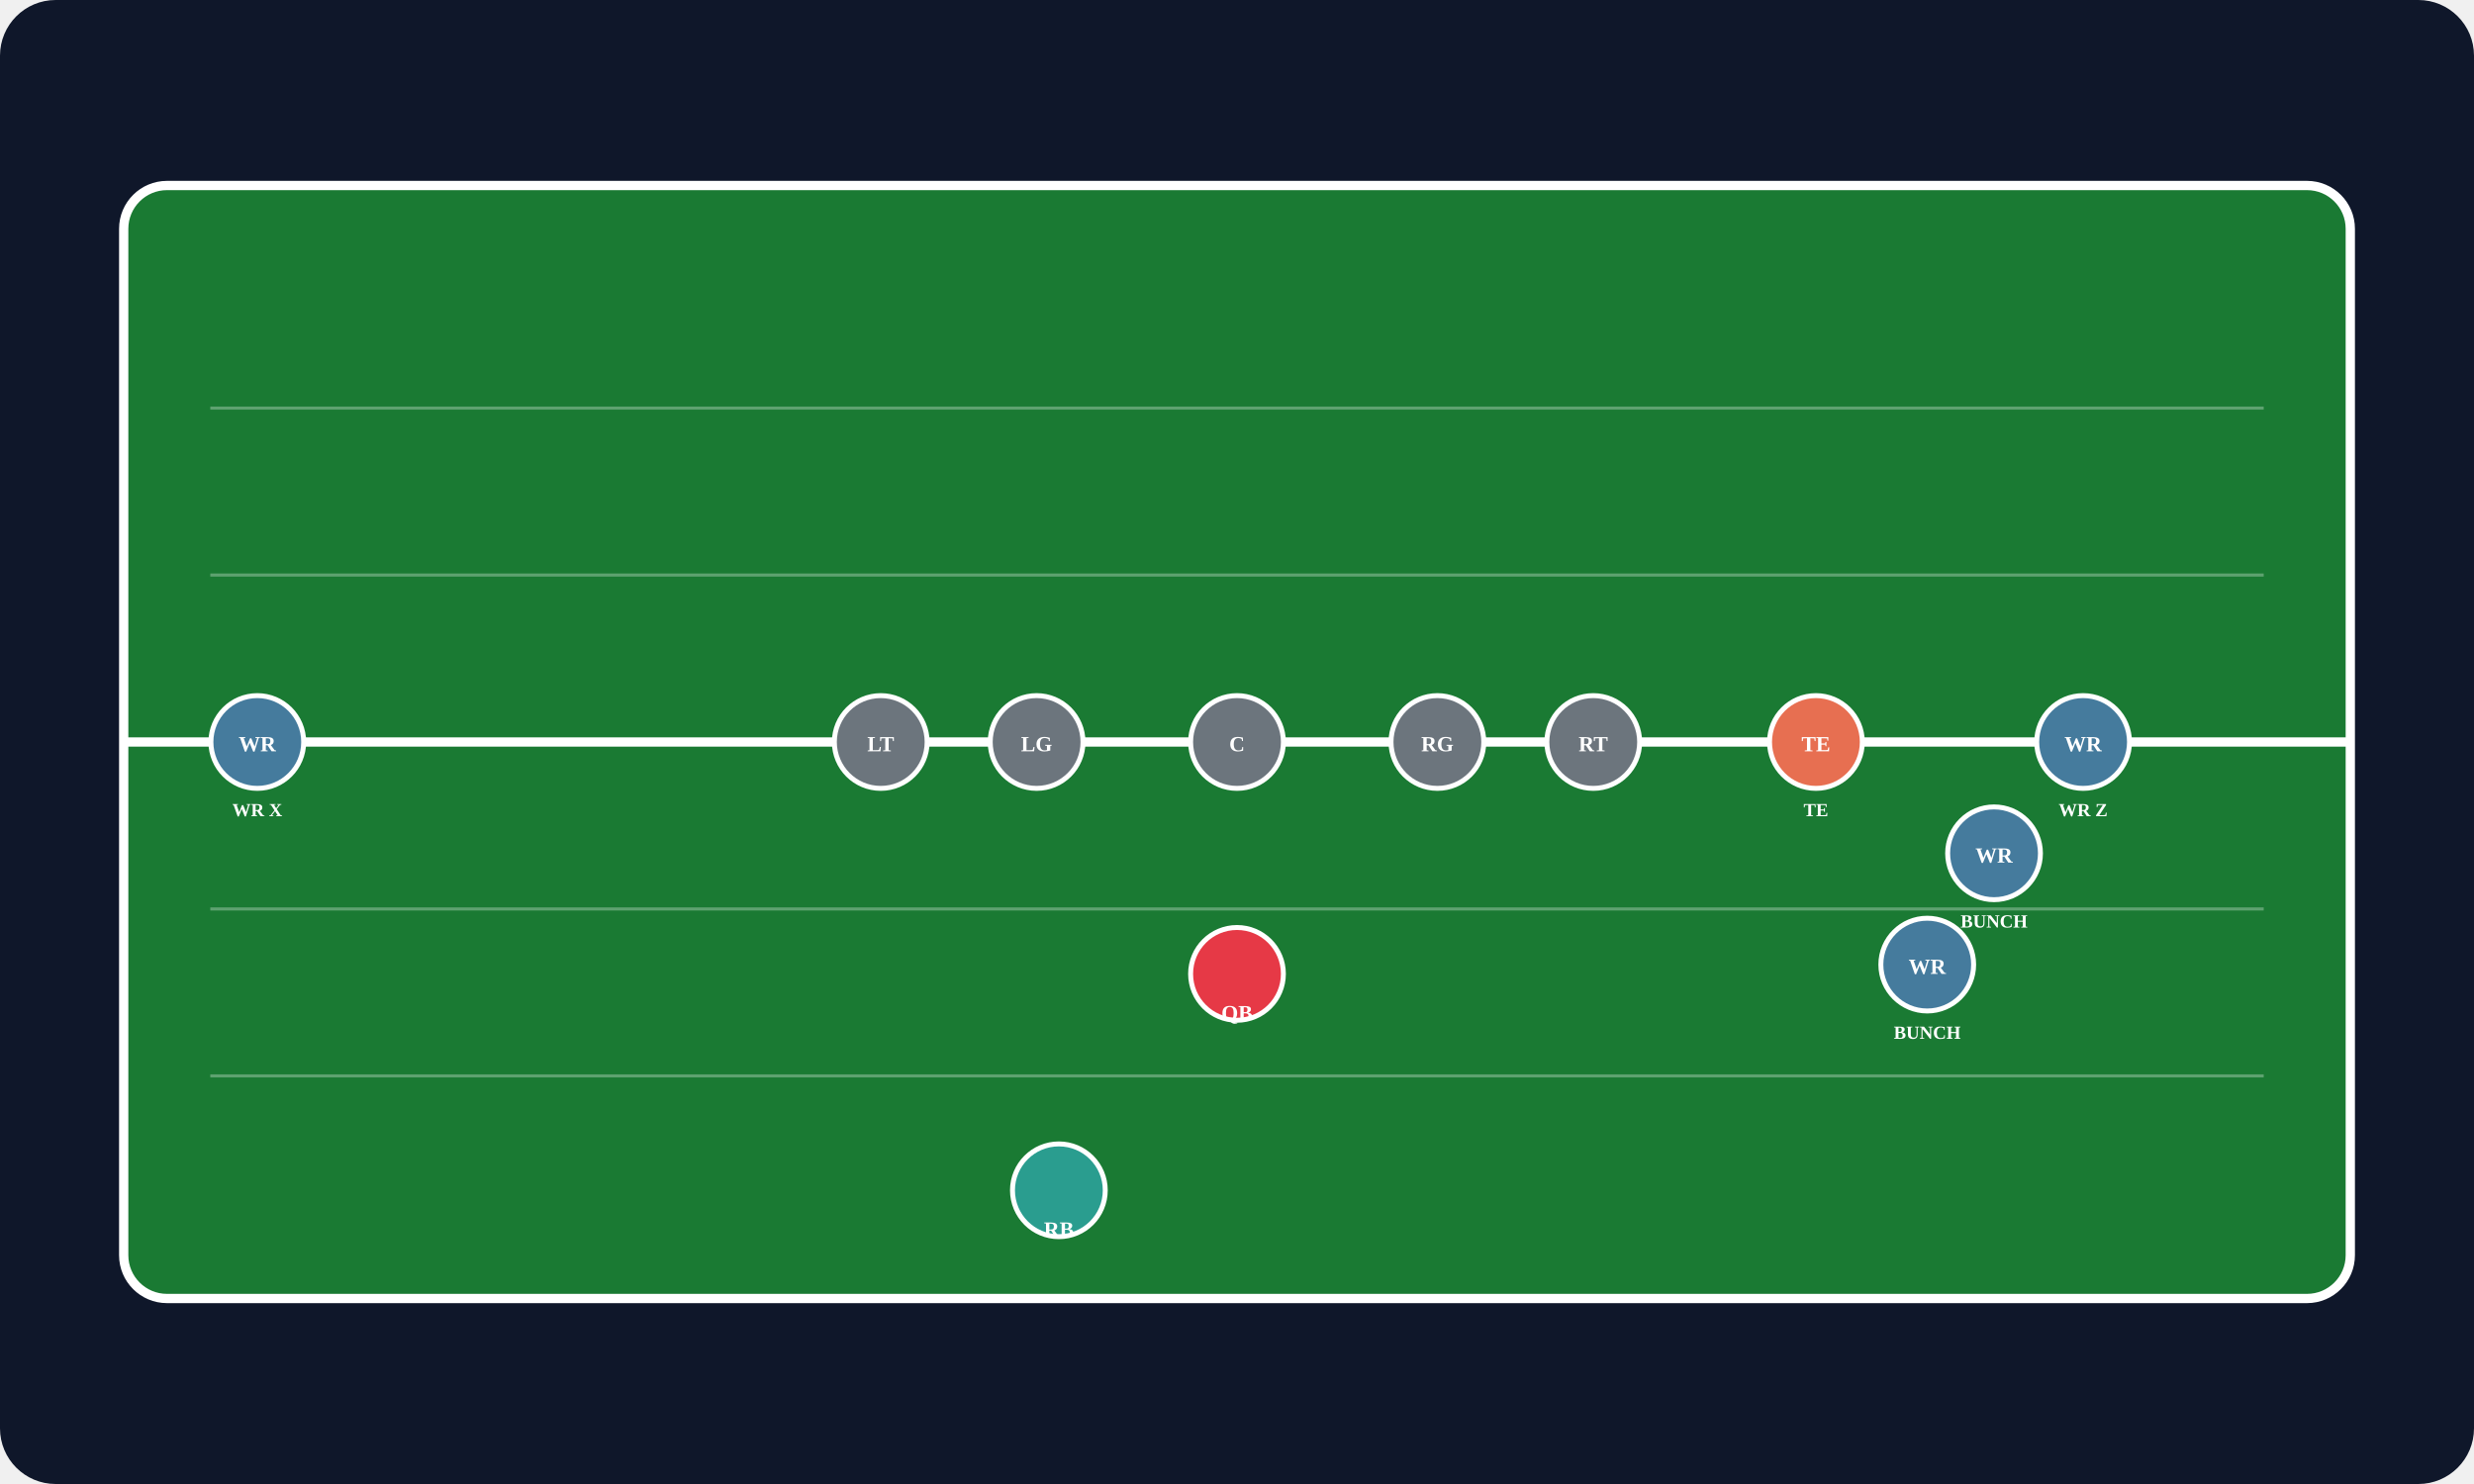
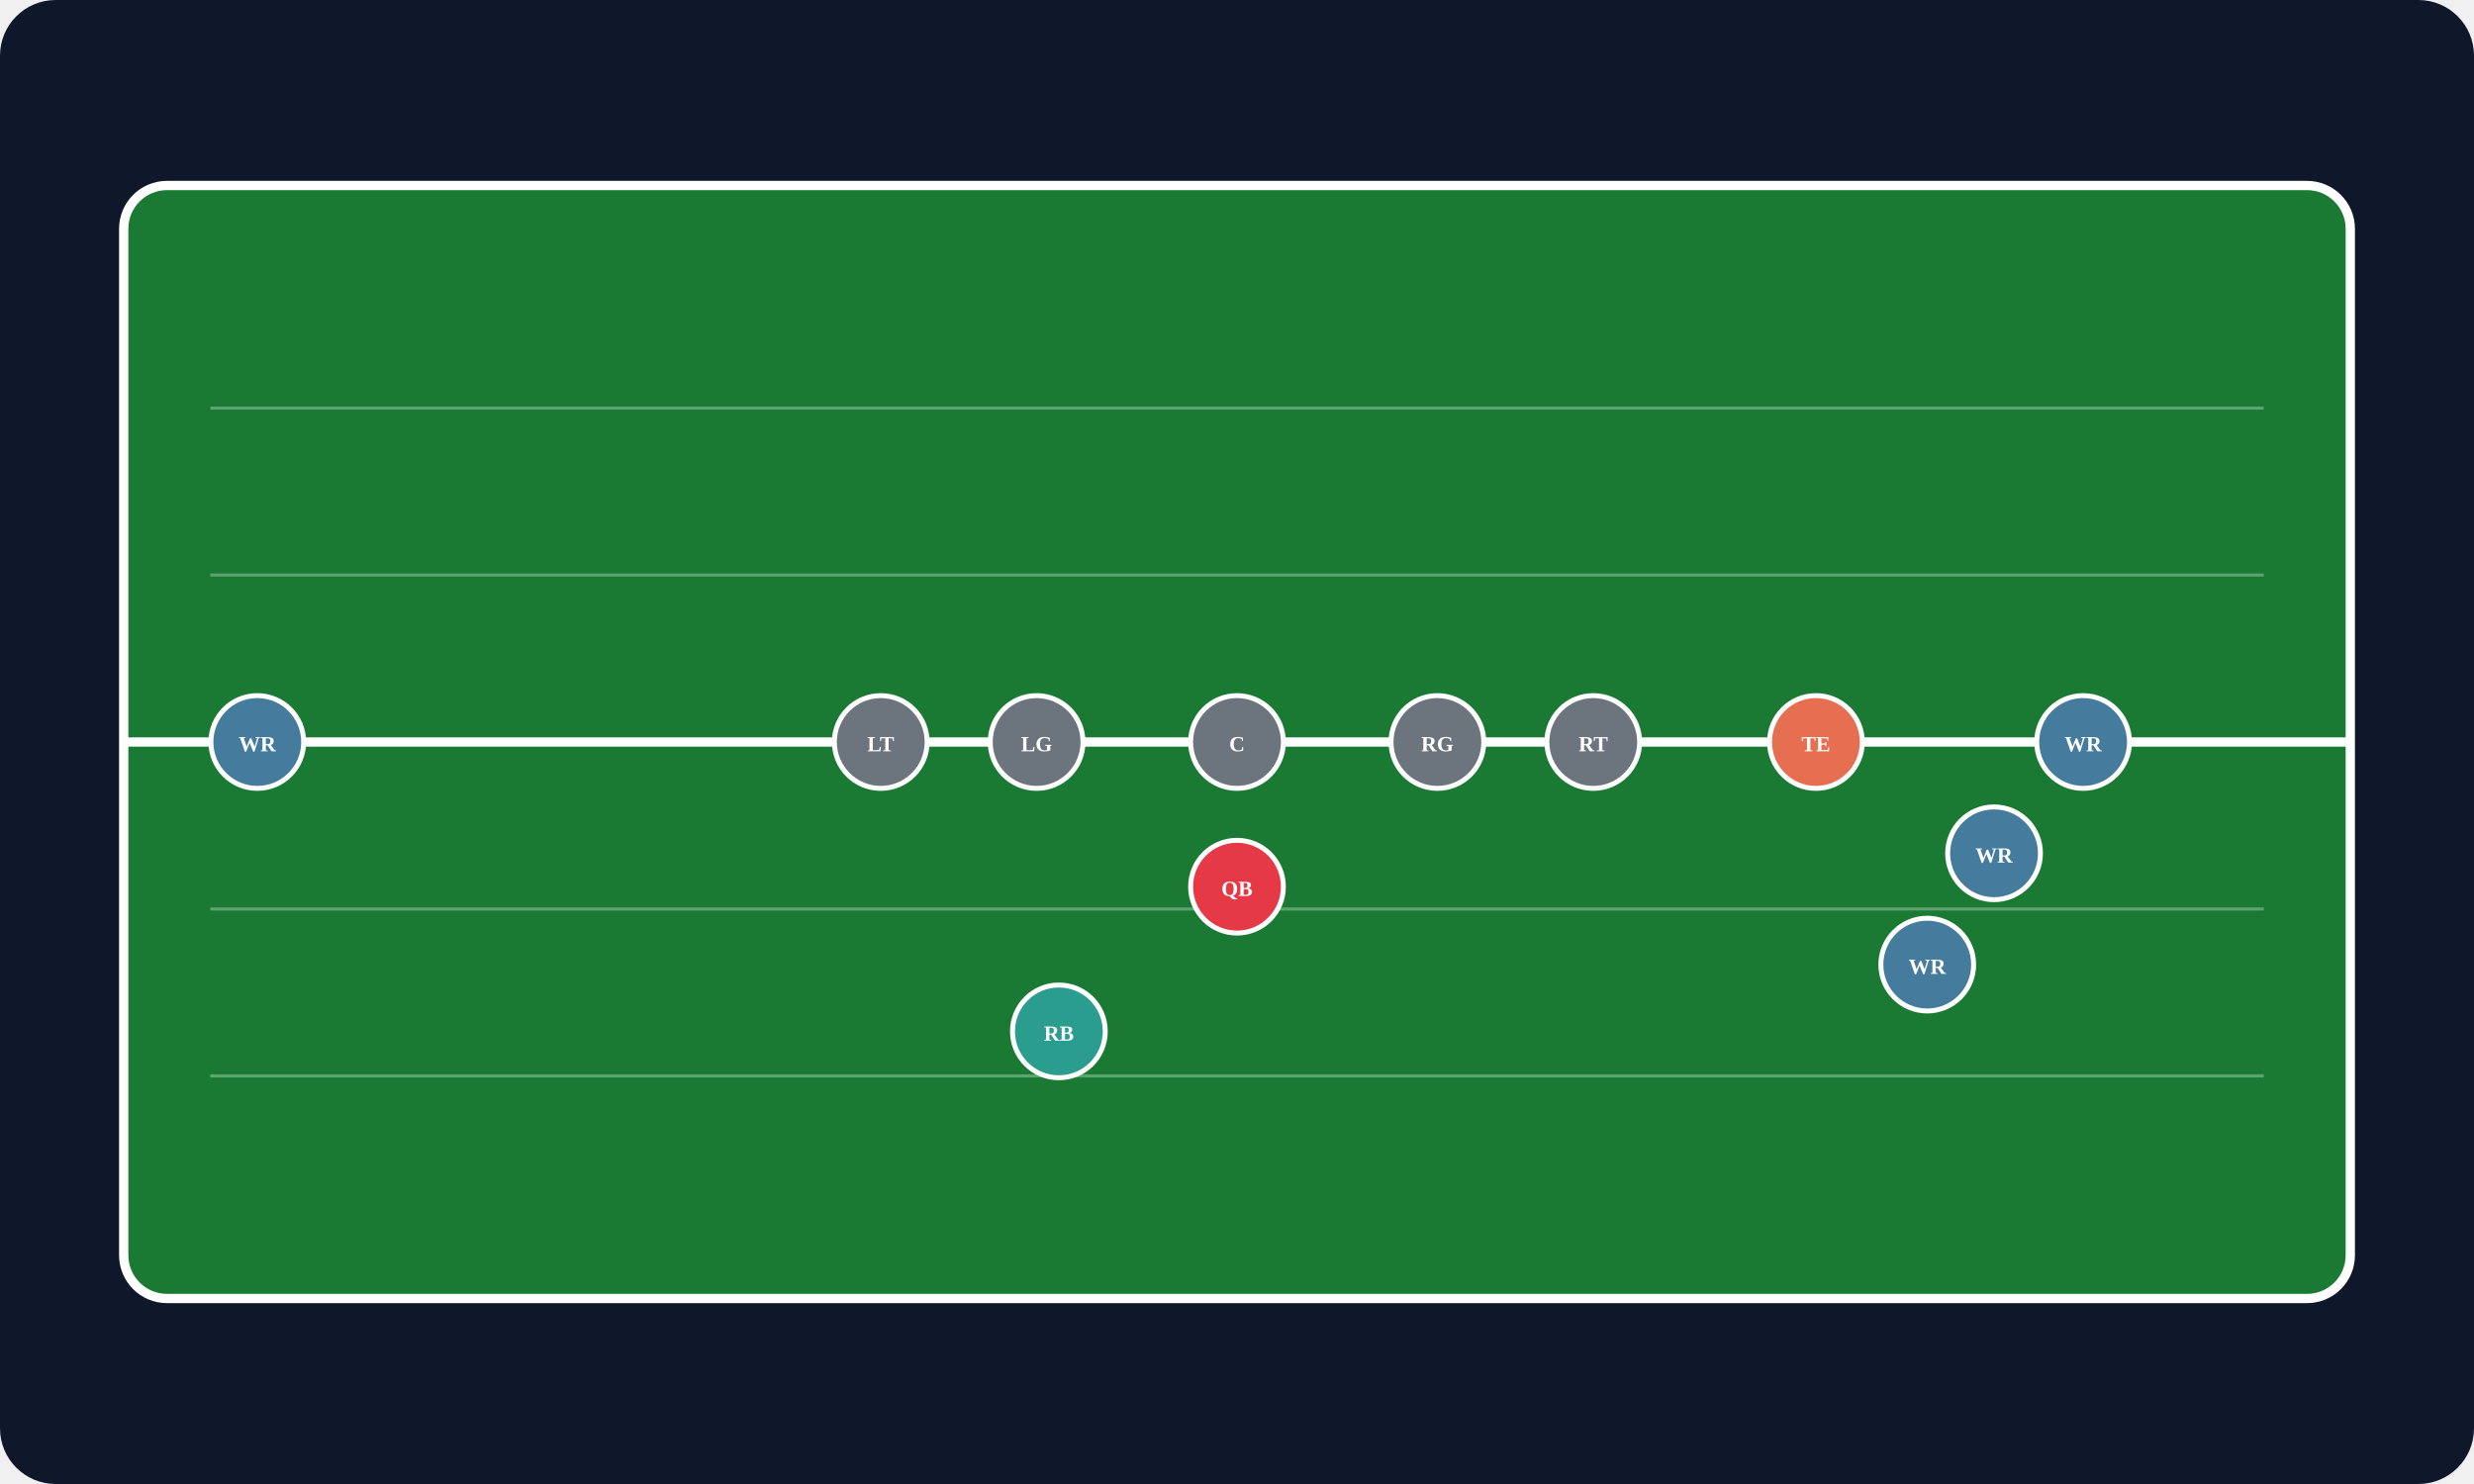
<svg xmlns="http://www.w3.org/2000/svg" width="800" height="480" viewBox="0 0 800 480">
  <rect width="800" height="480" rx="18" fill="#0f172a" />
  <rect x="40" y="60" width="720" height="360" rx="14" fill="#1a7a33" stroke="white" stroke-width="3" />
  <line x1="68" y1="132.0" x2="732" y2="132.0" stroke="white" stroke-opacity="0.3" stroke-width="1" />
  <line x1="68" y1="186.0" x2="732" y2="186.0" stroke="white" stroke-opacity="0.3" stroke-width="1" />
  <line x1="68" y1="294.0" x2="732" y2="294.0" stroke="white" stroke-opacity="0.3" stroke-width="1" />
  <line x1="68" y1="348.0" x2="732" y2="348.0" stroke="white" stroke-opacity="0.3" stroke-width="1" />
  <line x1="40" y1="240" x2="760" y2="240" stroke="white" stroke-width="3" />
  <ellipse cx="400.0" cy="240" rx="8" ry="4.5" fill="#7c3a09" stroke="white" stroke-width="1" />
  <circle cx="284.8" cy="240.0" r="15" fill="#6c757d" stroke="white" stroke-width="1.6" />
  <text x="284.8" y="243.0" text-anchor="middle" font-size="7" font-weight="900" fill="white">LT</text>
  <circle cx="335.2" cy="240.0" r="15" fill="#6c757d" stroke="white" stroke-width="1.6" />
  <text x="335.2" y="243.0" text-anchor="middle" font-size="7" font-weight="900" fill="white">LG</text>
  <circle cx="400.0" cy="240.0" r="15" fill="#6c757d" stroke="white" stroke-width="1.6" />
  <text x="400.0" y="243.0" text-anchor="middle" font-size="7" font-weight="900" fill="white">C</text>
  <circle cx="464.8" cy="240.0" r="15" fill="#6c757d" stroke="white" stroke-width="1.6" />
  <text x="464.8" y="243.0" text-anchor="middle" font-size="7" font-weight="900" fill="white">RG</text>
  <circle cx="515.2" cy="240.0" r="15" fill="#6c757d" stroke="white" stroke-width="1.6" />
  <text x="515.2" y="243.0" text-anchor="middle" font-size="7" font-weight="900" fill="white">RT</text>
  <circle cx="587.2" cy="240.0" r="15" fill="#e76f51" stroke="white" stroke-width="1.6" />
  <text x="587.2" y="243.0" text-anchor="middle" font-size="7" font-weight="900" fill="white">TE</text>
-   <text x="587.2" y="264.0" text-anchor="middle" font-size="6" font-weight="800" fill="white">TE</text>
  <circle cx="83.2" cy="240.0" r="15" fill="#457b9d" stroke="white" stroke-width="1.6" />
  <text x="83.2" y="243.0" text-anchor="middle" font-size="7" font-weight="900" fill="white">WR</text>
-   <text x="83.2" y="264.0" text-anchor="middle" font-size="6" font-weight="800" fill="white">WR X</text>
  <circle cx="673.6" cy="240.0" r="15" fill="#457b9d" stroke="white" stroke-width="1.6" />
  <text x="673.6" y="243.0" text-anchor="middle" font-size="7" font-weight="900" fill="white">WR</text>
-   <text x="673.6" y="264.0" text-anchor="middle" font-size="6" font-weight="800" fill="white">WR Z</text>
  <circle cx="644.8" cy="276.0" r="15" fill="#457b9d" stroke="white" stroke-width="1.6" />
  <text x="644.8" y="279.0" text-anchor="middle" font-size="7" font-weight="900" fill="white">WR</text>
-   <text x="644.8" y="300.0" text-anchor="middle" font-size="6" font-weight="800" fill="white">BUNCH</text>
  <circle cx="623.2" cy="312.0" r="15" fill="#457b9d" stroke="white" stroke-width="1.6" />
  <text x="623.2" y="315.0" text-anchor="middle" font-size="7" font-weight="900" fill="white">WR</text>
-   <text x="623.2" y="336.0" text-anchor="middle" font-size="6" font-weight="800" fill="white">BUNCH</text>
-   <circle cx="400.0" cy="315" r="15" fill="#e63946" stroke="white" stroke-width="1.6" />
-   <text x="400.0" y="330" text-anchor="middle" font-size="7" font-weight="900" fill="white">QB</text>
-   <circle cx="342.4" cy="385" r="15" fill="#2a9d8f" stroke="white" stroke-width="1.6" />
-   <text x="342.4" y="400" text-anchor="middle" font-size="7" font-weight="900" fill="white">RB</text>
+   <circle cx="400.0" cy="286.8" r="15" fill="#e63946" stroke="white" stroke-width="1.6" />
+   <text x="400.0" y="289.8" text-anchor="middle" font-size="7" font-weight="900" fill="white">QB</text>
+   <circle cx="342.4" cy="333.6" r="15" fill="#2a9d8f" stroke="white" stroke-width="1.6" />
+   <text x="342.4" y="336.6" text-anchor="middle" font-size="7" font-weight="900" fill="white">RB</text>
</svg>
